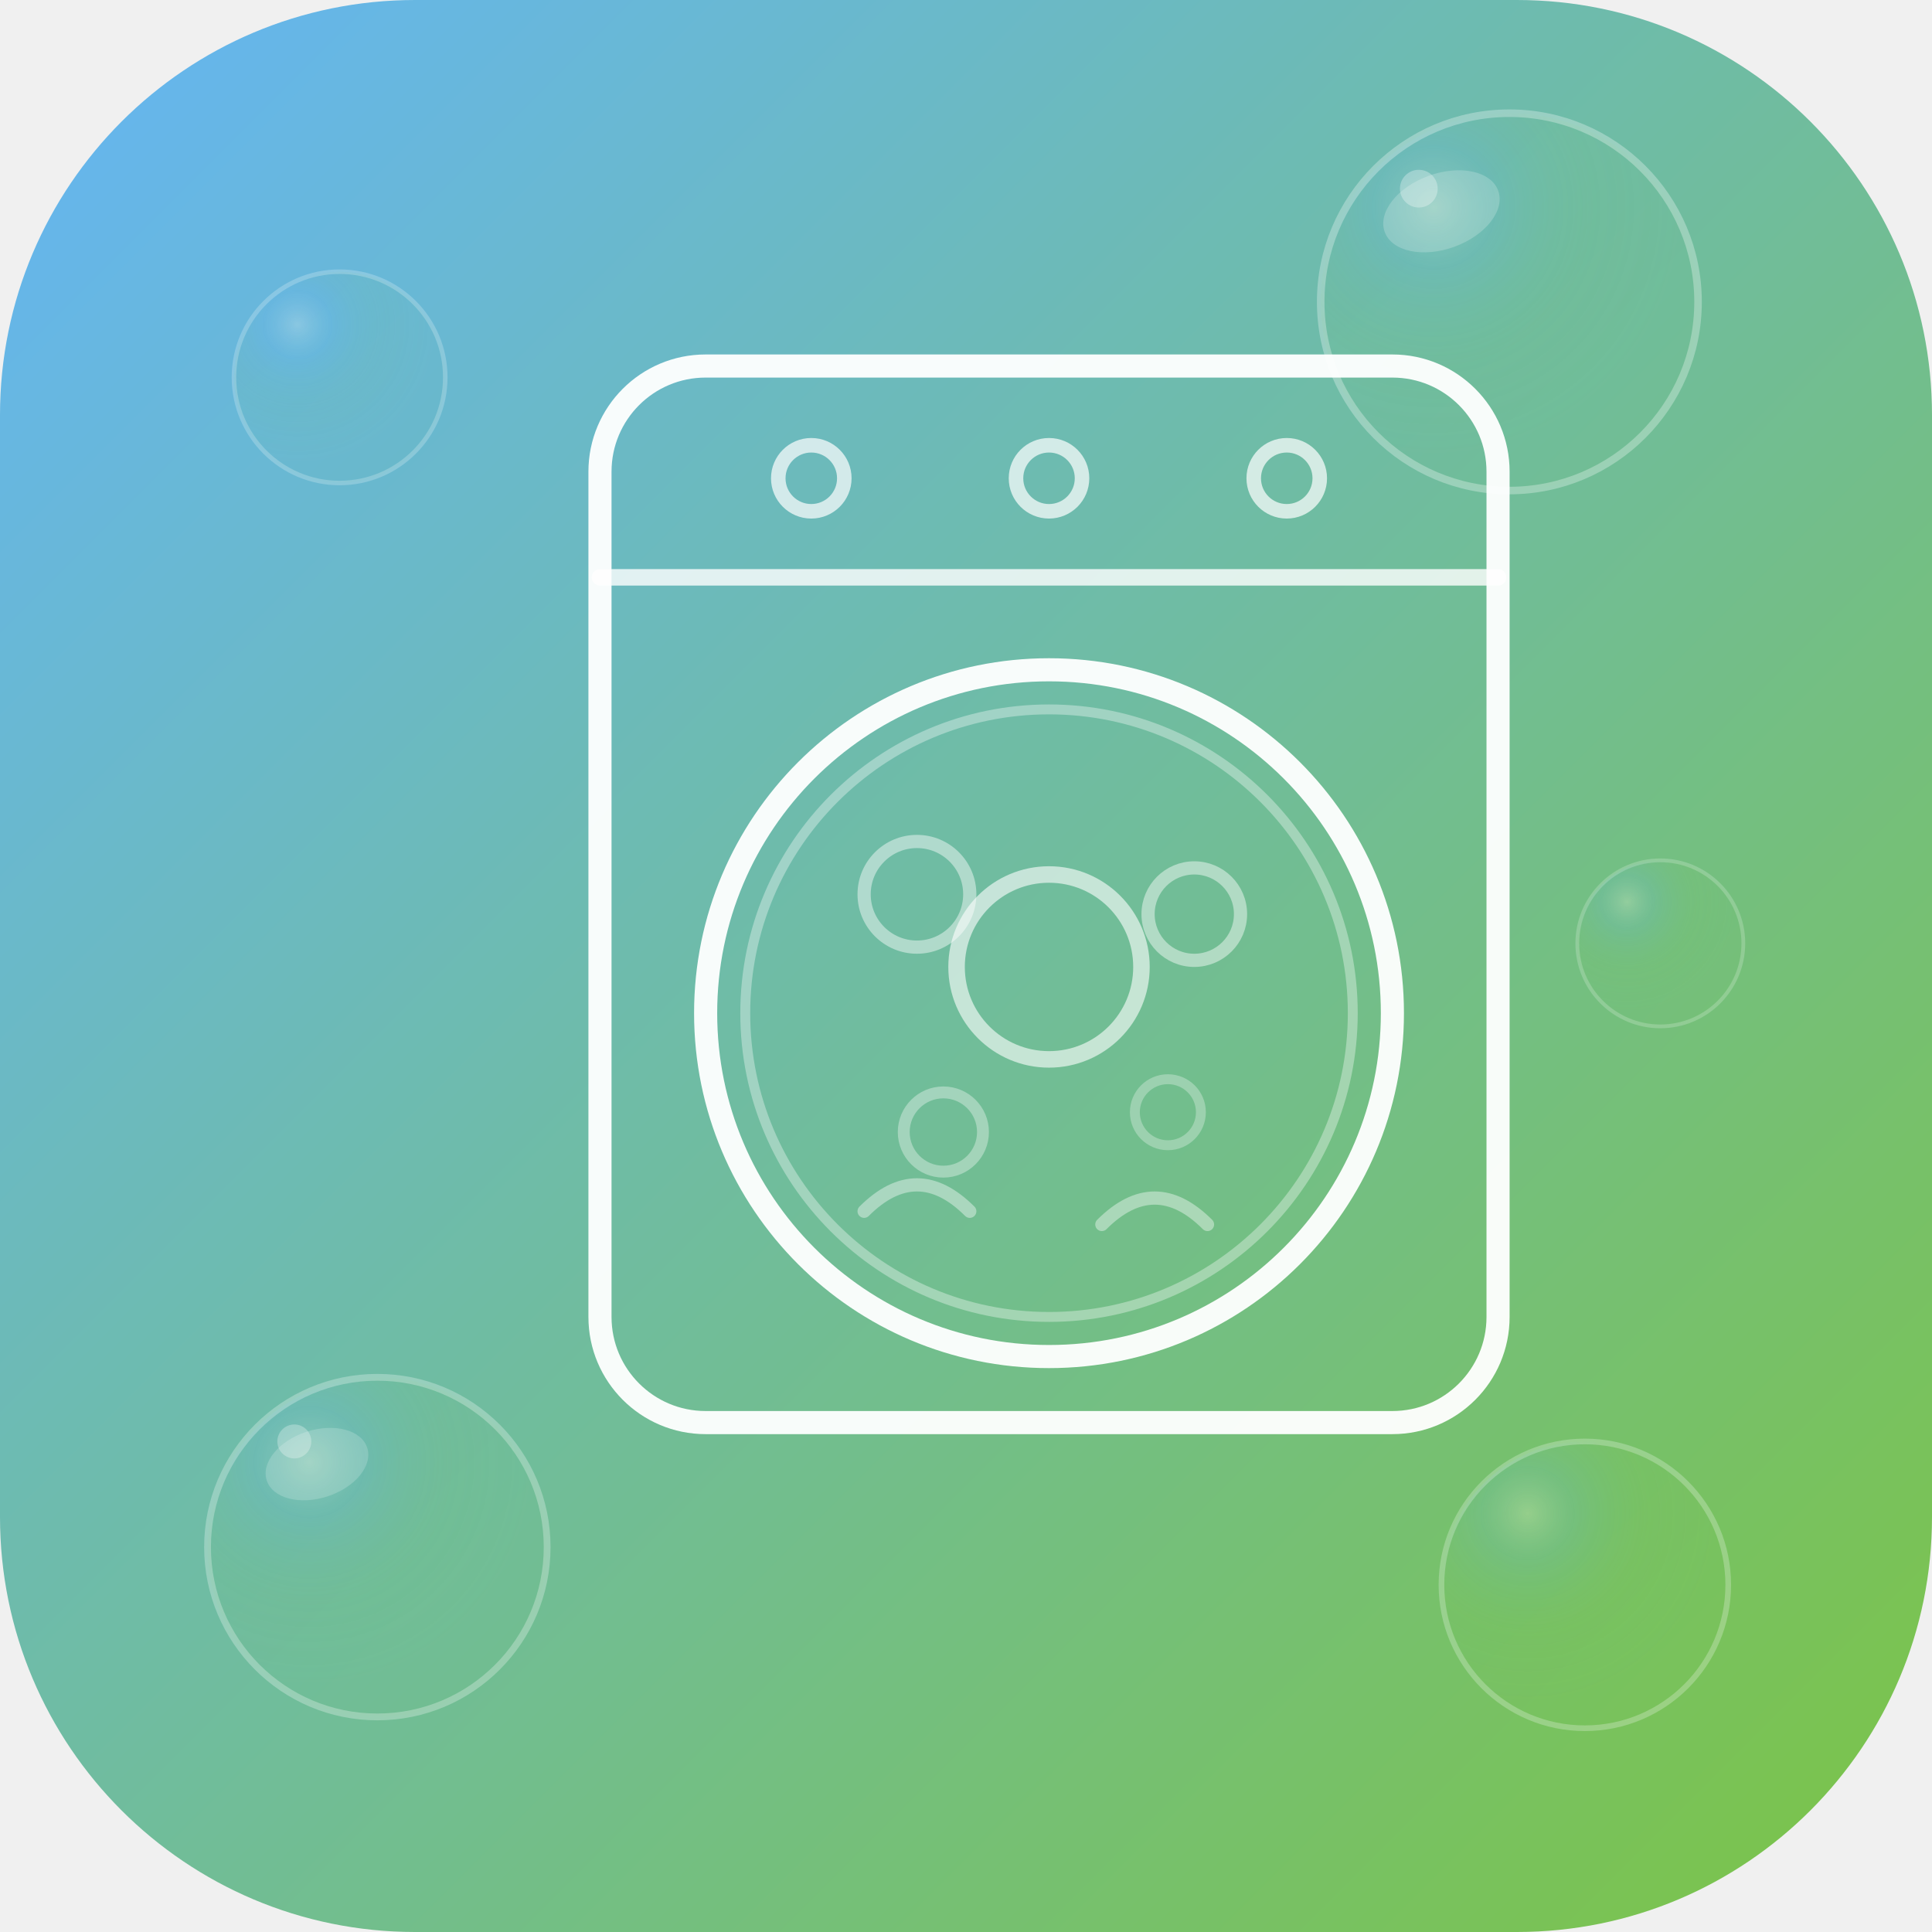
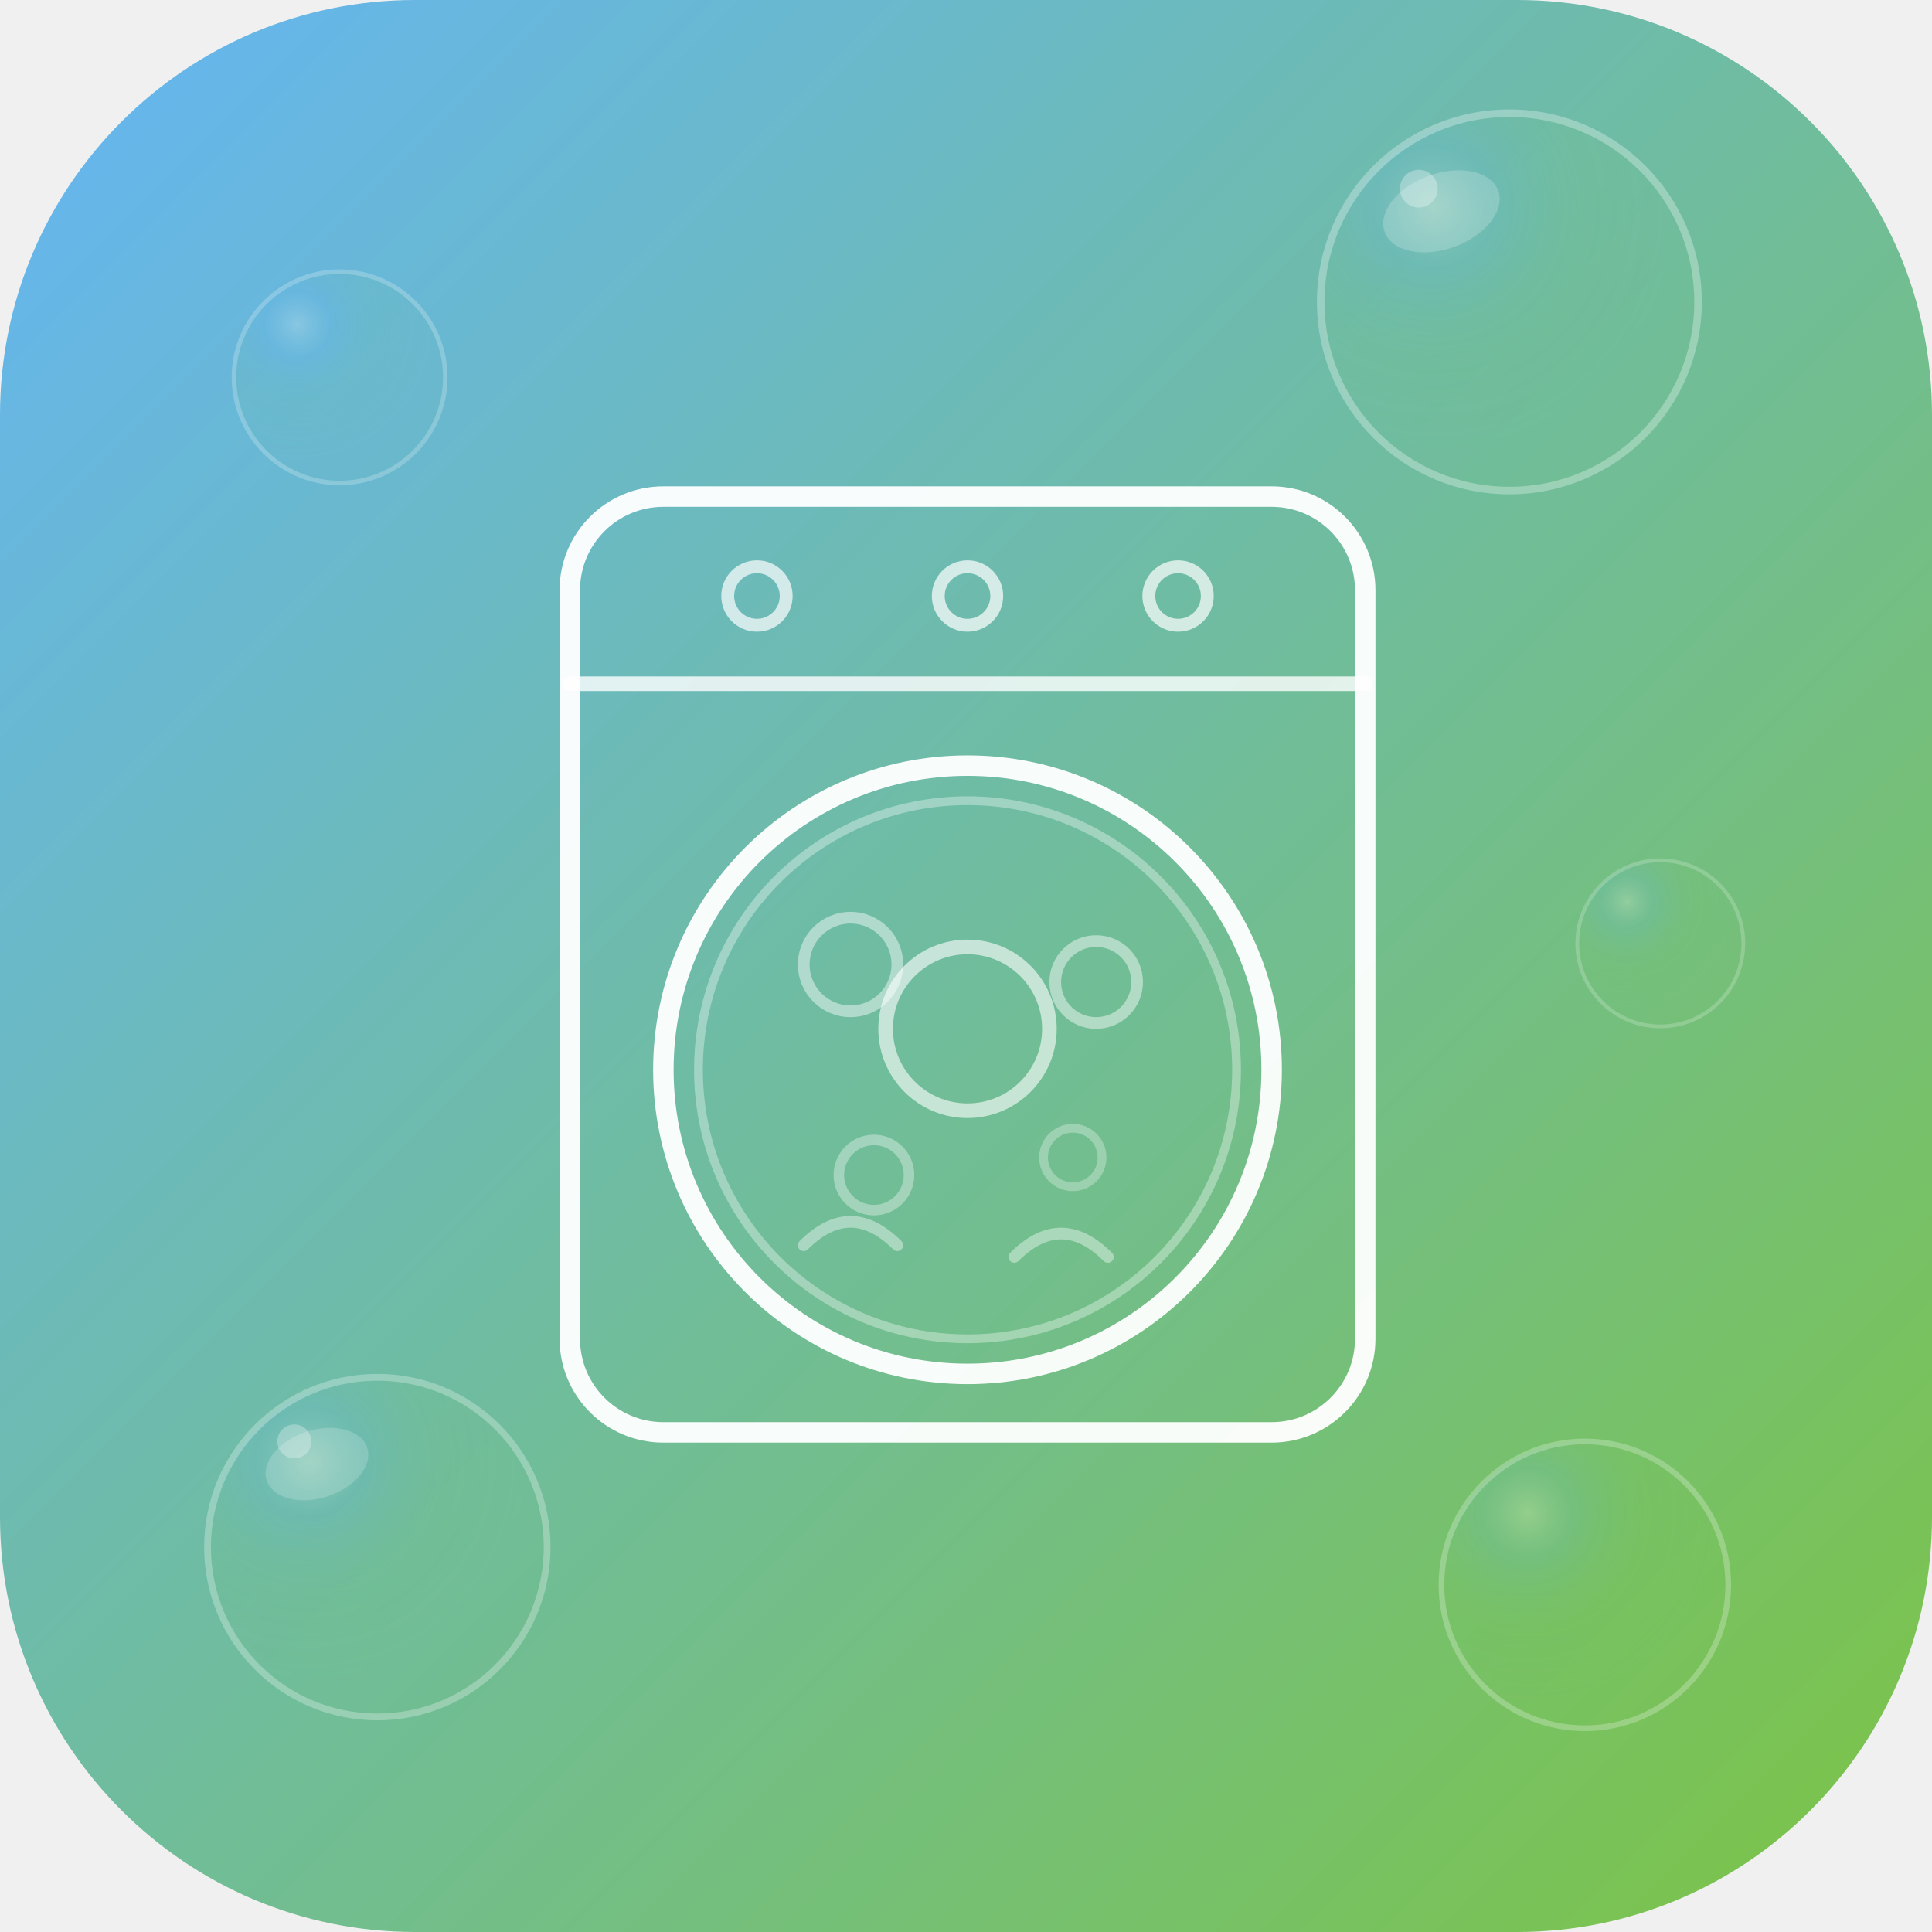
<svg xmlns="http://www.w3.org/2000/svg" viewBox="0 0 512 512" width="512" height="512">
  <defs>
    <linearGradient id="mark" x1="0" y1="0" x2="1" y2="1">
      <stop offset="0%" stop-color="#64B5F6" />
      <stop offset="100%" stop-color="#7CC444" />
    </linearGradient>
    <radialGradient id="ga" cx="30%" cy="25%" r="65%">
      <stop offset="0%" stop-color="#FFFFFF" stop-opacity="0.22" />
      <stop offset="25%" stop-color="#64B5F6" stop-opacity="0.14" />
      <stop offset="65%" stop-color="#7CC444" stop-opacity="0.06" />
      <stop offset="100%" stop-color="#7CC444" stop-opacity="0.02" />
    </radialGradient>
  </defs>
  <rect width="512" height="512" rx="110" fill="url(#mark)" />
  <circle cx="400" cy="80" r="50" fill="url(#ga)" stroke="#FFFFFF" stroke-width="2" stroke-opacity="0.3" />
  <ellipse cx="382" cy="56" rx="16" ry="10" fill="#FFFFFF" opacity="0.2" transform="rotate(-20,382,56)" />
  <circle cx="376" cy="50" r="5" fill="#FFFFFF" opacity="0.3" />
  <circle cx="100" cy="410" r="45" fill="url(#ga)" stroke="#FFFFFF" stroke-width="1.8" stroke-opacity="0.28" />
  <ellipse cx="84" cy="388" rx="14" ry="9" fill="#FFFFFF" opacity="0.18" transform="rotate(-18,84,388)" />
  <circle cx="78" cy="382" r="4.5" fill="#FFFFFF" opacity="0.28" />
  <circle cx="420" cy="420" r="38" fill="url(#ga)" stroke="#FFFFFF" stroke-width="1.5" stroke-opacity="0.25" />
  <circle cx="90" cy="100" r="28" fill="url(#ga)" stroke="#FFFFFF" stroke-width="1.2" stroke-opacity="0.22" />
  <circle cx="440" cy="250" r="22" fill="url(#ga)" stroke="#FFFFFF" stroke-width="1" stroke-opacity="0.2" />
-   <g transform="translate(124,76) scale(1.75)">
+   <g transform="translate(120,113) scale(1.55)">
    <rect x="20" y="12" width="136" height="160" rx="16" fill="none" stroke="#FFFFFF" stroke-width="3.5" stroke-linecap="round" stroke-linejoin="round" opacity="0.95" />
    <line x1="20" y1="44" x2="156" y2="44" stroke="#FFFFFF" stroke-width="2.5" stroke-linecap="round" opacity="0.8" />
    <circle cx="52" cy="29" r="5" fill="none" stroke="#FFFFFF" stroke-width="2.2" opacity="0.7" />
    <circle cx="88" cy="29" r="5" fill="none" stroke="#FFFFFF" stroke-width="2.2" opacity="0.7" />
    <circle cx="124" cy="29" r="5" fill="none" stroke="#FFFFFF" stroke-width="2.2" opacity="0.7" />
    <circle cx="88" cy="110" r="52" fill="none" stroke="#FFFFFF" stroke-width="3.5" stroke-linecap="round" opacity="0.95" />
    <circle cx="88" cy="110" r="46" fill="none" stroke="#FFFFFF" stroke-width="1.5" opacity="0.35" />
    <circle cx="88" cy="103" r="14" fill="none" stroke="#FFFFFF" stroke-width="2.5" opacity="0.6" />
    <circle cx="68" cy="92" r="8" fill="none" stroke="#FFFFFF" stroke-width="2" opacity="0.45" />
    <circle cx="110" cy="95" r="7" fill="none" stroke="#FFFFFF" stroke-width="2" opacity="0.45" />
    <circle cx="72" cy="128" r="6" fill="none" stroke="#FFFFFF" stroke-width="1.8" opacity="0.35" />
    <circle cx="106" cy="125" r="5" fill="none" stroke="#FFFFFF" stroke-width="1.5" opacity="0.3" />
    <path d="M60 140 Q68 132 76 140" fill="none" stroke="#FFFFFF" stroke-width="2" stroke-linecap="round" opacity="0.4" />
    <path d="M96 142 Q104 134 112 142" fill="none" stroke="#FFFFFF" stroke-width="2" stroke-linecap="round" opacity="0.4" />
  </g>
</svg>
